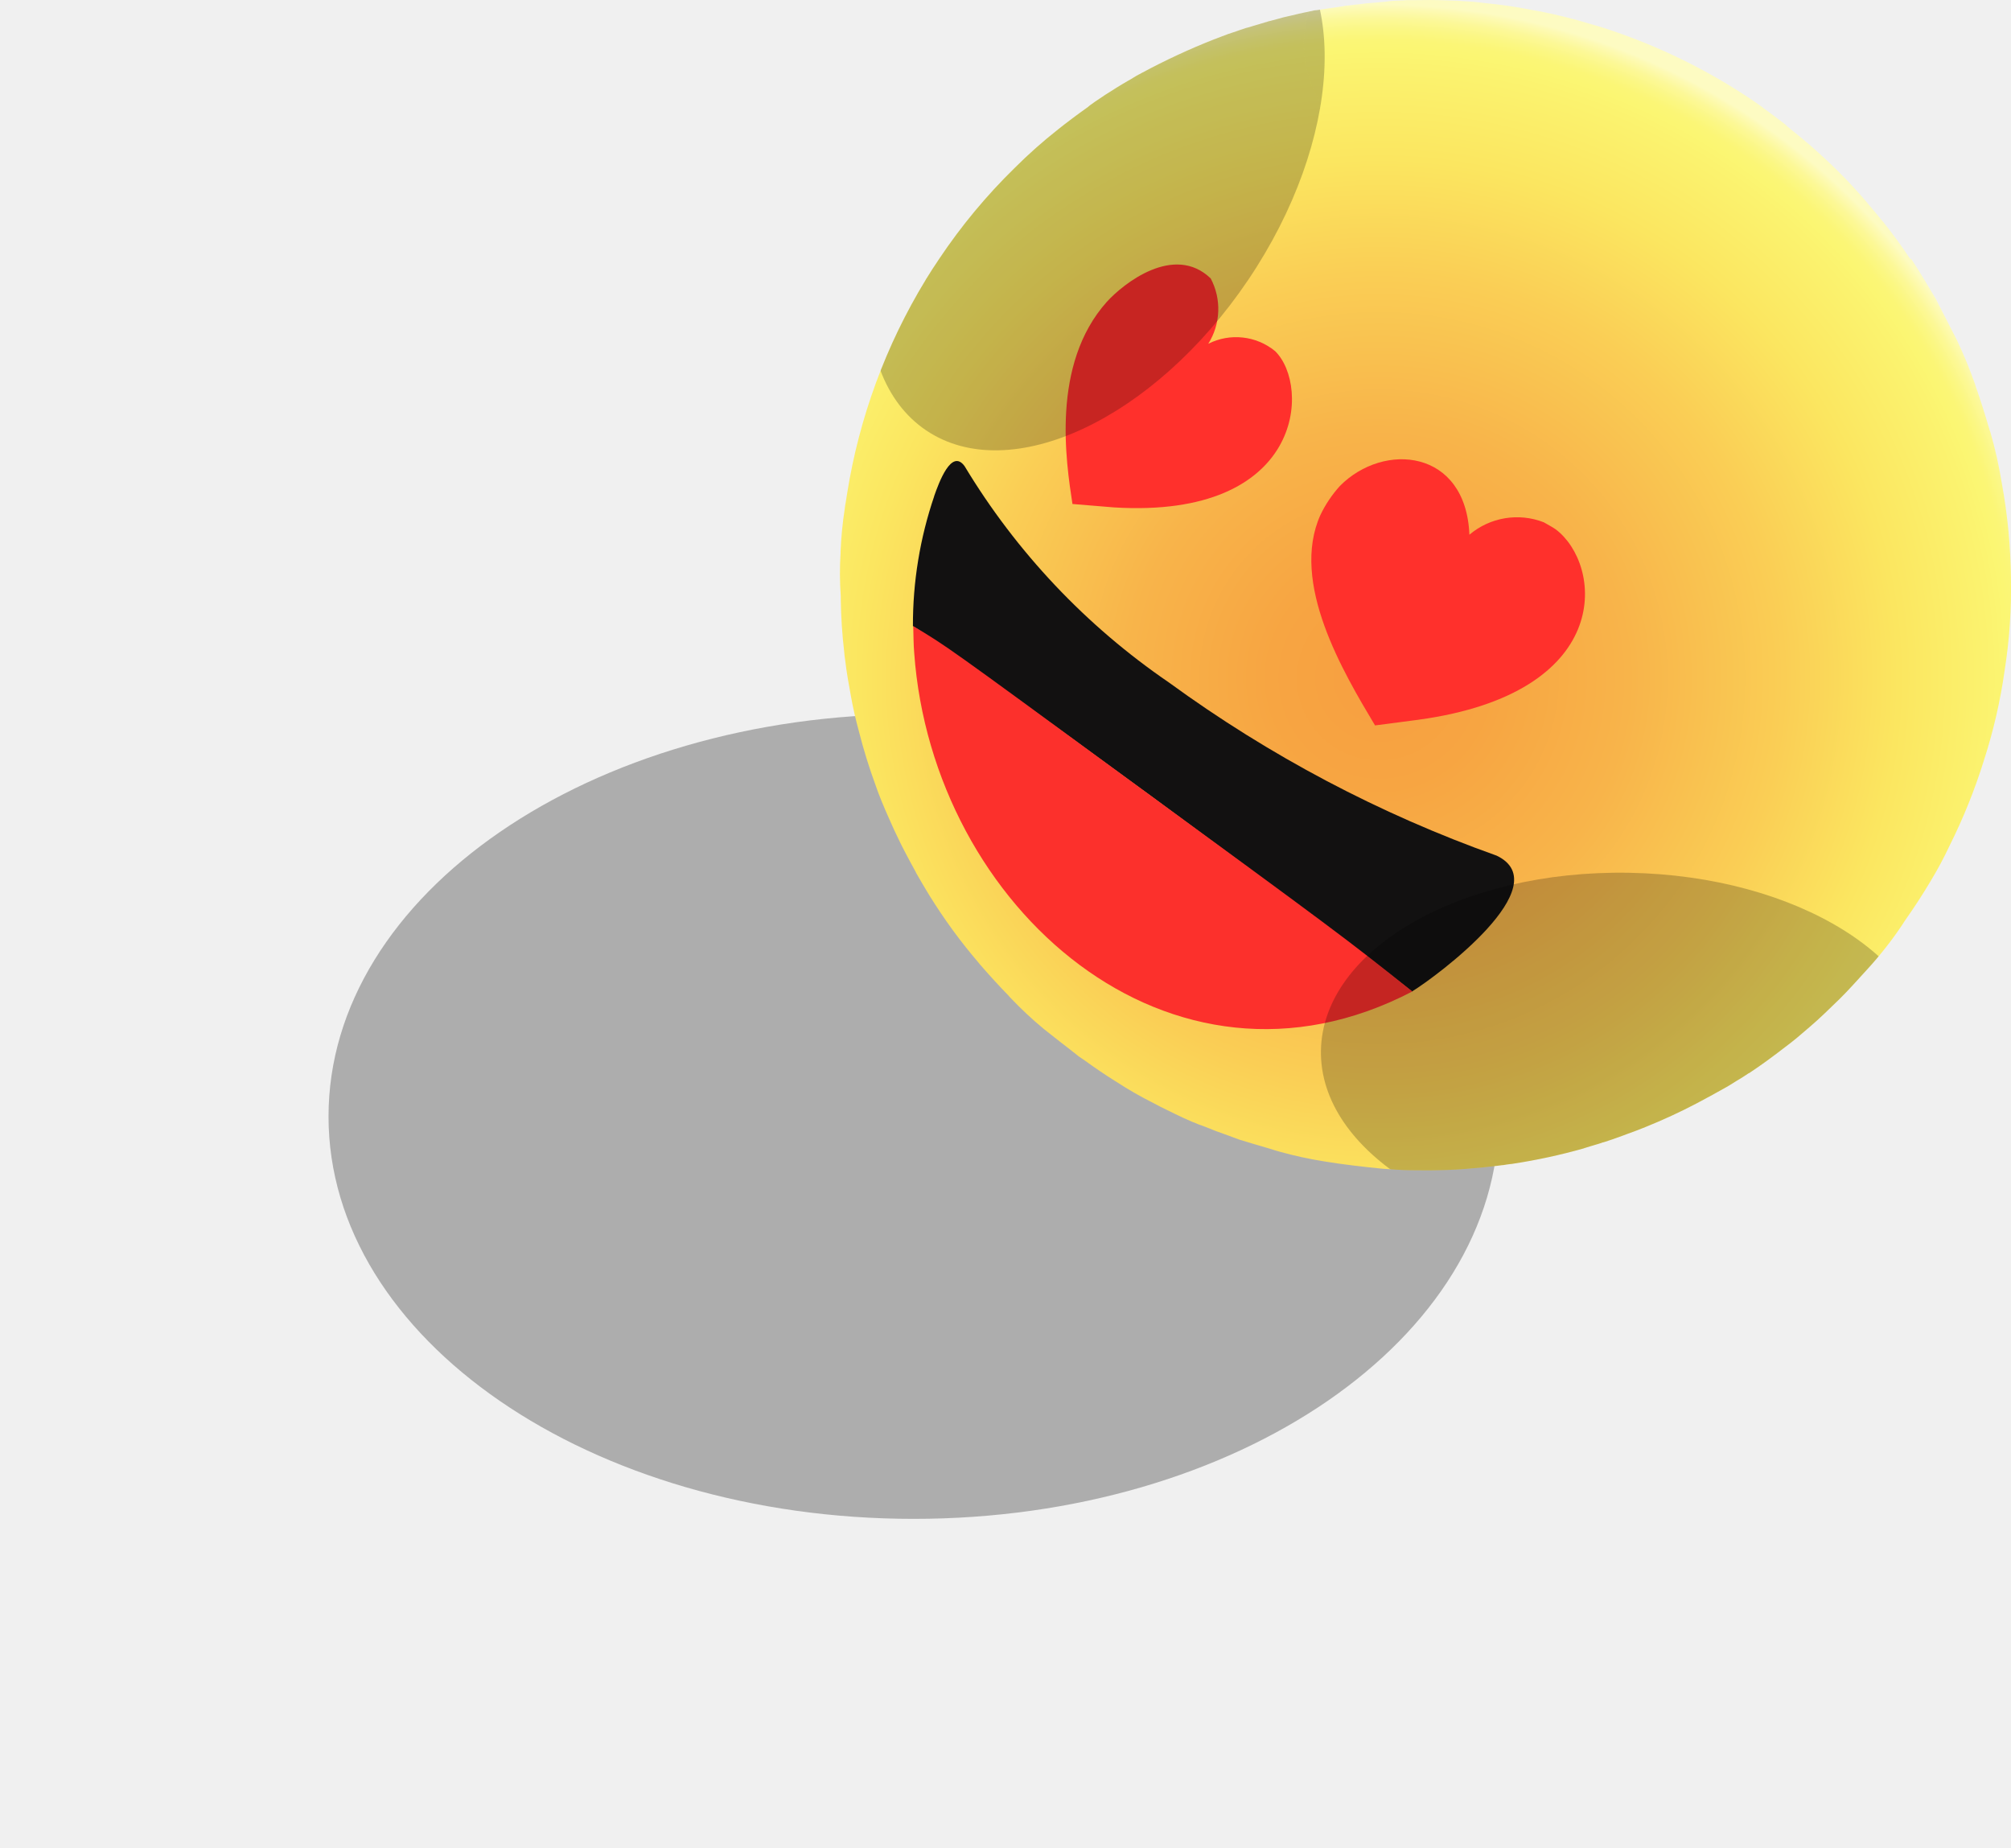
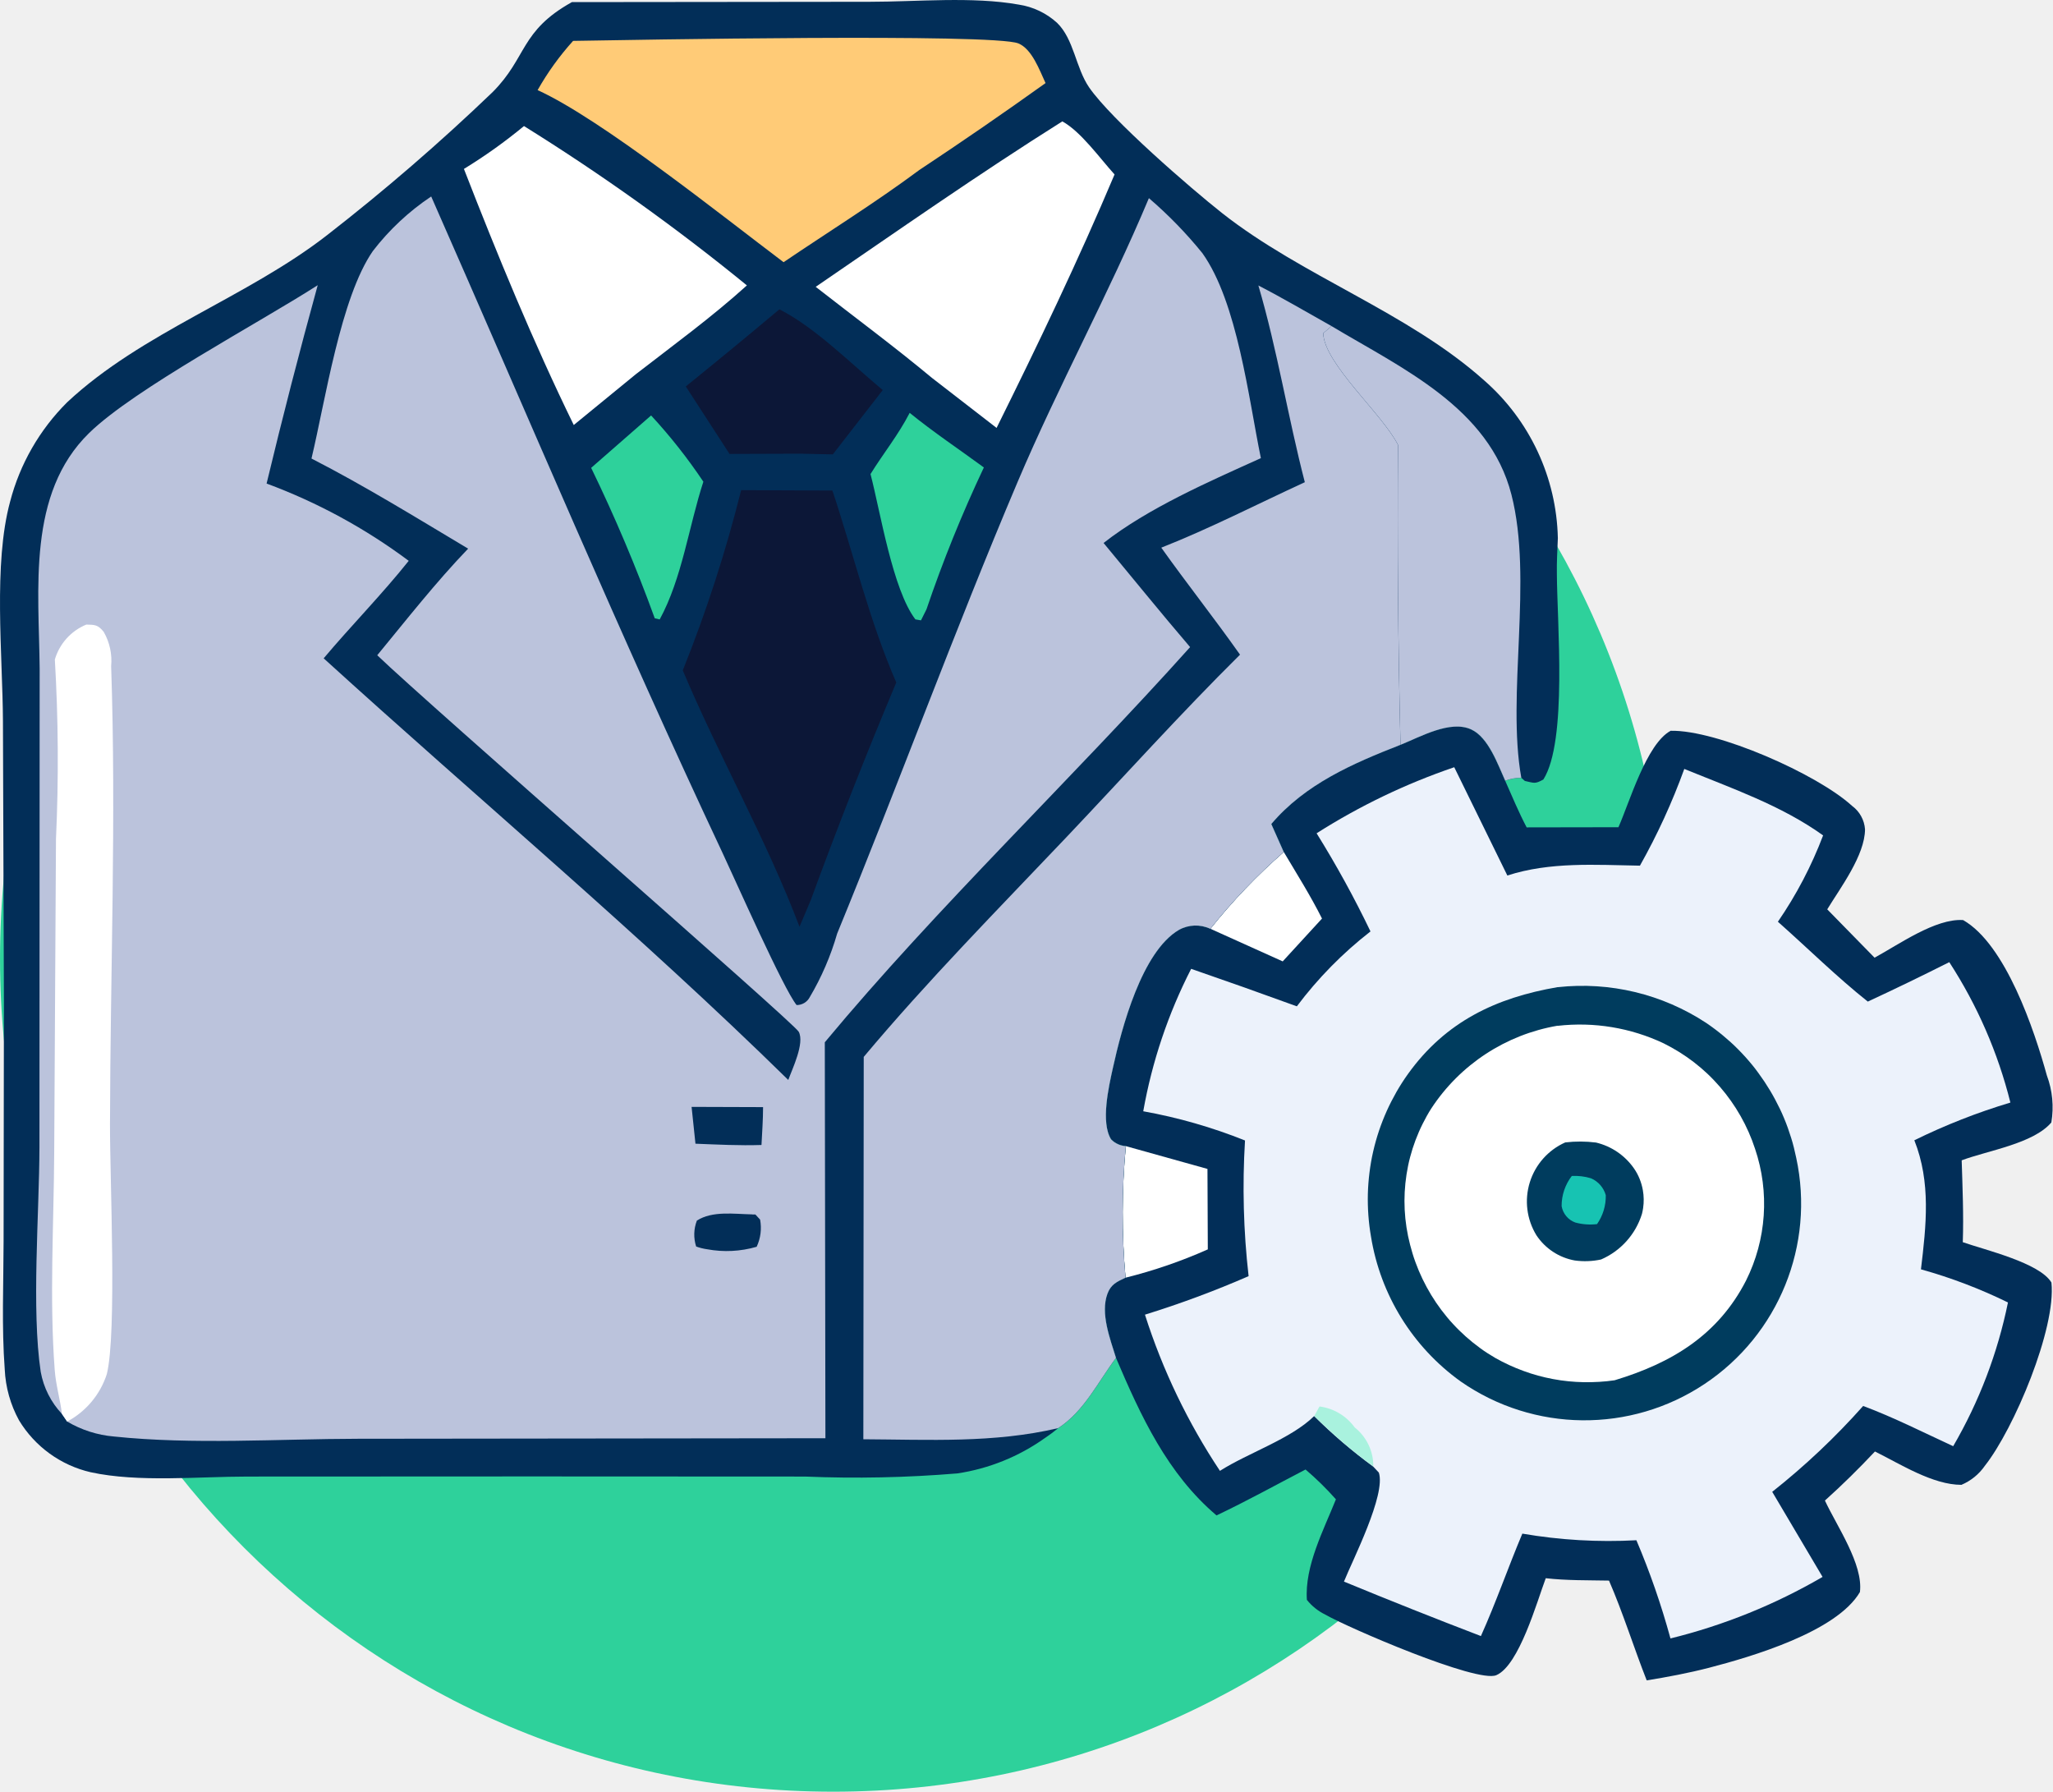
- <svg xmlns="http://www.w3.org/2000/svg" xmlns:xlink="http://www.w3.org/1999/xlink" width="82.478" height="75.758" viewBox="0 0 82.478 75.758">
+ <svg xmlns="http://www.w3.org/2000/svg" width="130.151" height="113.574" viewBox="0 0 130.151 113.574">
  <defs>
-     <radialGradient id="radial-gradient" cx="0.471" cy="0.58" r="0.575" gradientTransform="matrix(-0.999, -0.004, -0.004, 1, 0.933, 0.001)" gradientUnits="objectBoundingBox">
-       <stop offset="0" stop-color="#f79f40" />
-       <stop offset="0.163" stop-color="#f7a542" />
-       <stop offset="0.371" stop-color="#f8b44a" />
-       <stop offset="0.601" stop-color="#face55" />
-       <stop offset="0.771" stop-color="#fbe660" />
-       <stop offset="0.91" stop-color="#fbf36f" />
-       <stop offset="0.932" stop-color="#fbf672" />
-       <stop offset="0.947" stop-color="#fbf676" />
-       <stop offset="0.962" stop-color="#fbf783" />
-       <stop offset="0.978" stop-color="#fcf897" />
-       <stop offset="0.994" stop-color="#fdfab4" />
-       <stop offset="1" stop-color="#fdfbc2" />
-     </radialGradient>
    <clipPath id="clip-path">
-       <path id="Trazado_116496" data-name="Trazado 116496" d="M52.65,29.84v-.06c0-.11-.03-.77-.15-1.75-.01-.09-.02-.17-.03-.26-.02-.12-.04-.25-.06-.38a23.894,23.894,0,0,0-3.15-8.77c0-.01-.01-.01-.01-.02-.17-.29-.35-.57-.54-.85h0a23.353,23.353,0,0,0-3.06-3.74,20.449,20.449,0,0,0-1.77-1.6c-.39-.32-.78-.62-1.19-.91a.265.265,0,0,1-.06-.05l-.05-.04-.21-.15c-.26-.18-.55-.37-.86-.57h0c-.01-.01-.02-.01-.03-.02-.15-.09-.3-.19-.47-.28-.07-.04-.15-.09-.22-.13s-.12-.07-.19-.11a1.092,1.092,0,0,0-.15-.08,25.413,25.413,0,0,0-2.93-1.4c-.26-.11-.47-.18-.58-.23l-.18-.07-.18-.07c-.01,0-.02-.01-.03-.01l-.04-.01-.3-.1-.04-.01c-.01,0-.03-.01-.04-.01l-.2-.07a2.759,2.759,0,0,0-.27-.08l-.23-.07c-.04-.01-.09-.03-.13-.04-.01,0-.03-.01-.04-.01s-.03-.01-.05-.01a.636.636,0,0,1-.07-.02l-.26-.07-.22-.06c-.07-.02-.14-.03-.21-.05h-.01l-.13-.03-.25-.06-.18-.04a2.049,2.049,0,0,0-.24-.05c-.01,0-.03-.01-.04-.01-.06-.01-.12-.03-.18-.04l-.11-.02-.13-.03h-.02l-.04-.01c-.02,0-.05-.01-.07-.01a1.766,1.766,0,0,1-.2-.04.6.6,0,0,0-.12-.02h0a2.068,2.068,0,0,1-.22-.04l-.19-.03c-.03-.01-.07-.01-.11-.02a.985.985,0,0,0-.17-.02,1,1,0,0,0-.16-.02l-.27-.03-.25-.03c-.03,0-.05-.01-.08-.01h-.02a1.641,1.641,0,0,0-.23-.02l-.34-.03c-.08-.01-.16-.01-.23-.02-.09-.01-.17-.01-.26-.02s-.18-.01-.27-.02A.97.97,0,0,1,29.76,7h-.37c-.48-.01-.96-.01-1.45,0-.11,0-.21,0-.31.01s-.22.01-.32.02c-.07,0-.13.01-.19.01-.16.01-.31.02-.46.04-.05,0-.11.01-.16.01-.22.02-.43.04-.64.07-.1.01-.2.02-.3.04h-.01c-.02,0-.04.01-.06.01q-.24.03-.45.06c-.11.02-.23.04-.34.05-.26.04-.47.08-.61.11-.7.14-1.38.3-2.06.5-.41.11-.77.22-1.21.38a24.021,24.021,0,0,0-5.31,2.61h0c-.17.11-.33.22-.49.33a.265.265,0,0,0-.06.05c-.28.2-.56.4-.84.61a.423.423,0,0,1-.07.05l-.02.02-.02.02c-.01.01-.02.02-.03.02s-.02.01-.03.02c-.08.06-.15.12-.23.18-.15.12-.3.24-.44.36-.08.07-.16.13-.24.2-.16.14-.32.27-.46.4l-.02.02-.02.02c-.03.03-.07.06-.1.09-.75.69-1.21,1.19-1.24,1.22-.23.25-.46.51-.69.77-.16.19-.33.38-.5.59-.01.01-.02.03-.04.04l-.03.03c-.34.42-.69.89-1.08,1.46l-.01.01-.01.01c-.01.01-.01.02-.02.02-.18.26-.36.55-.54.86-.16.26-.32.52-.46.75l-.46.88c-.15.29-.29.56-.42.82a16.758,16.758,0,0,0-.76,1.82h0v.01c-.22.6-.42,1.23-.6,1.84l-.01.02a.037.037,0,0,1-.01.03,17.968,17.968,0,0,0-.5,2.13,23.506,23.506,0,0,0-.17,7.66,22.794,22.794,0,0,0,.82,3.68,23.944,23.944,0,0,0,1.38,3.51,15.311,15.311,0,0,0,.75,1.42c.32.56.68,1.11,1.06,1.66.04.07.09.13.13.2a16,16,0,0,0,1.39,1.8c.34.37.78.88,1.14,1.24s.83.82,1.22,1.15h0c.42.37.6.53.99.83q.72.585,1.47,1.08h.01c.16.11.32.22.49.32.19.12.38.24.55.34.09.05.22.13.36.21a.573.573,0,0,1,.07.04c.15.09.33.18.52.29.04.02.09.05.13.07a22.789,22.789,0,0,0,2.12,1c.18.07.42.17.7.28l.24.09.42.15.3.1.11.03c.01,0,.01,0,.02.01l.16.05a2.759,2.759,0,0,0,.27.08l.26.08c.01,0,.02,0,.02.01a22.1,22.1,0,0,0,2.96.66l.09.01c.08.01.17.03.27.04h.03l.23.03.53.06c.24.03.56.05.79.07s.49.03.74.04h.02c.13.01.25.01.37.01.33.01.77,0,1.1.01s.79-.03,1.13-.05c.72-.06,1.68-.17,2.39-.28a18.747,18.747,0,0,0,1.84-.38c.14-.04.28-.08.43-.12.43-.12.87-.25,1.24-.36l.43-.16c.35-.12.69-.25,1.03-.38l.17-.06c.4-.15.89-.38,1.32-.59.19-.09.37-.18.55-.28a15.71,15.71,0,0,0,1.56-.88c.02-.01.03-.02.05-.03.41-.26.82-.52,1.22-.81.09-.06.18-.12.26-.17l.44-.34c.12-.09.23-.18.35-.27l.66-.52a14.289,14.289,0,0,0,1.37-1.26l.03-.03.07-.07c.35-.35.74-.77,1.2-1.29a.138.138,0,0,0,.03-.04h0a20.958,20.958,0,0,0,2.02-2.71c.01-.01.01-.02.02-.03.19-.3.38-.61.57-.95v-.01h0c.08-.14.16-.29.24-.44.11-.2.22-.41.31-.59l.09-.18c.16-.32.31-.65.47-.99.21-.47.41-.94.56-1.36h0c.26-.7.5-1.44.71-2.23.13-.48.25-.96.33-1.41.1-.48.18-.98.25-1.5.02-.12.03-.23.05-.34.08-.69.14-1.41.16-2.14v-.13C52.68,31.04,52.68,30.45,52.65,29.84Z" transform="translate(-4.654 -6.992)" />
-     </clipPath>
-     <linearGradient id="linear-gradient" x1="-0.166" y1="-323.933" x2="-1.166" y2="-323.933" gradientUnits="objectBoundingBox">
-       <stop offset="0" stop-color="#19b79c" />
-       <stop offset="0.405" stop-color="#1dbb9e" />
-       <stop offset="0.825" stop-color="#2ac8a3" />
-       <stop offset="0.997" stop-color="#31cfa6" />
-     </linearGradient>
-     <linearGradient id="linear-gradient-2" x1="-2.106" y1="-363.238" x2="-3.08" y2="-363.238" xlink:href="#linear-gradient" />
-     <clipPath id="clip-path-2">
-       <path id="Trazado_116504" data-name="Trazado 116504" d="M4.652,29.65v-.06a15.757,15.757,0,0,1,.17-1.74,2.335,2.335,0,0,1,.04-.26c.02-.12.04-.25.06-.38a24.088,24.088,0,0,1,3.22-8.75c0-.01.01-.01.01-.02.18-.29.36-.57.55-.85h0a23.39,23.39,0,0,1,3.09-3.72,20.134,20.134,0,0,1,1.78-1.58q.585-.465,1.2-.9a.265.265,0,0,0,.06-.05l.05-.04.21-.15c.26-.18.55-.37.86-.56h0c.01-.01.02-.01.03-.02.15-.09.31-.19.47-.28a2.53,2.53,0,0,0,.22-.13c.06-.04.12-.07.19-.11.05-.03.1-.05.15-.08a27.308,27.308,0,0,1,2.95-1.37c.26-.1.47-.18.58-.22l.18-.06.18-.06c.01,0,.02-.01.03-.01l.05-.02.3-.1.04-.01c.01,0,.03-.01.04-.01l.2-.06c.08-.02.19-.06.27-.08l.23-.07a.647.647,0,0,0,.13-.04c.01,0,.03-.01.04-.01s.03-.01.05-.01a.637.637,0,0,0,.07-.02l.26-.07.22-.06c.07-.02.14-.03.21-.05h.01l.13-.03c.08-.02.18-.04.25-.06l.18-.04c.08-.02.16-.03.24-.05.01,0,.03-.01.04-.01a1.163,1.163,0,0,0,.18-.04l.11-.01.13-.02h.02l.04-.01c.02,0,.05-.01.07-.01l.2-.03c.04-.01.09-.01.13-.02h0l.22-.03.19-.03a.516.516,0,0,0,.11-.02.985.985,0,0,1,.17-.02c.06-.01.11-.01.16-.02l.27-.03.25-.03c.03,0,.05-.01.08-.01h.02c.07-.01.15-.01.23-.02l.34-.03c.08-.01.16-.01.23-.02a1.569,1.569,0,0,1,.24-.03,2.437,2.437,0,0,1,.27-.01.86.86,0,0,1,.16-.01l.15-.01h.24c.49-.01.97-.01,1.45.01.11,0,.21.01.31.01s.22.01.32.02c.07,0,.13.01.19.01.16.01.31.02.46.04.05.01.11.01.16.02.22.02.43.05.64.07.1.01.2.03.3.04h.01c.02,0,.04.01.06.01.16.02.31.05.45.07l.34.06c.26.05.47.09.6.11.69.14,1.38.31,2.06.52.41.11.76.23,1.21.39a24.178,24.178,0,0,1,5.28,2.65h0c.16.11.33.22.49.34a.265.265,0,0,1,.06.05c.28.2.56.41.83.62a.424.424,0,0,0,.07.05l.02.02.02.02.03.03c.01.01.02.01.02.02.08.06.15.12.22.18.15.12.3.24.44.36.08.07.16.14.24.2.16.14.31.28.46.41l.02.02.02.02c.03.03.07.06.1.09.75.69,1.2,1.2,1.23,1.23.23.25.46.51.68.78.16.19.32.38.49.59.01.01.02.03.04.04l.02.03c.33.42.69.89,1.07,1.47l.04.01.01.01c.01.01.01.02.02.02.17.26.36.56.54.86.16.26.31.53.45.75l.45.88c.15.29.29.56.42.82a18.431,18.431,0,0,1,.75,1.83h0v.01c.21.6.41,1.23.59,1.85l.01.02a.037.037,0,0,0,.01.03,17.59,17.59,0,0,1,.48,2.14,22.71,22.71,0,0,1,.37,3.87,21.465,21.465,0,0,1-.26,3.8,21.96,21.96,0,0,1-.85,3.68,23.286,23.286,0,0,1-1.41,3.5,15.244,15.244,0,0,1-.76,1.42c-.33.56-.69,1.11-1.07,1.65-.04.07-.09.13-.13.2a15.2,15.2,0,0,1-1.41,1.79c-.34.37-.79.88-1.15,1.23s-.84.82-1.22,1.14h0c-.43.37-.6.52-1,.82-.49.38-.98.74-1.48,1.07H41.9c-.16.11-.32.21-.49.31-.19.12-.38.24-.55.33-.09.05-.22.12-.36.2a.574.574,0,0,0-.07.04c-.15.08-.33.18-.52.28-.04.02-.09.05-.13.07a23.108,23.108,0,0,1-2.12.98c-.18.07-.42.17-.71.27l-.24.09-.42.15-.3.1-.11.03c-.01,0-.01,0-.02.01l-.16.05c-.08.02-.19.06-.27.08l-.26.08c-.01,0-.02,0-.02.01a23.962,23.962,0,0,1-2.96.64l-.09.01c-.08.01-.17.02-.27.04H31.8l-.23.03-.53.06c-.24.02-.56.05-.79.07s-.49.03-.74.04h-.02c-.13,0-.25.01-.37.01-.33.01-.77,0-1.1,0s-.79-.04-1.13-.06c-.72-.07-1.68-.18-2.39-.3a16.281,16.281,0,0,1-1.84-.4c-.14-.04-.28-.08-.43-.13-.43-.12-.87-.26-1.24-.37l-.43-.16c-.35-.12-.69-.25-1.03-.39l-.17-.06c-.4-.15-.88-.38-1.32-.6-.19-.09-.37-.18-.55-.28a15.612,15.612,0,0,1-1.55-.89.219.219,0,0,0-.05-.03c-.41-.26-.81-.53-1.21-.82-.09-.06-.17-.12-.25-.17L14,49.97c-.12-.09-.23-.18-.35-.27l-.66-.52a15.233,15.233,0,0,1-1.36-1.27l-.03-.03-.06-.07c-.34-.35-.74-.78-1.19-1.3a.138.138,0,0,1-.03-.04h0a21.889,21.889,0,0,1-2-2.73c-.01-.01-.01-.02-.02-.03-.18-.3-.37-.61-.56-.95v-.01h0c-.08-.14-.16-.29-.24-.44-.11-.21-.22-.41-.31-.59l-.09-.18c-.16-.32-.31-.65-.46-.99-.21-.47-.41-.95-.55-1.36h0a22.441,22.441,0,0,1-.69-2.23c-.13-.48-.24-.96-.32-1.41-.09-.49-.18-.98-.24-1.5-.02-.12-.03-.23-.04-.34a21.166,21.166,0,0,1-.14-2.14v-.13A13.347,13.347,0,0,1,4.652,29.65Z" transform="translate(-4.627 -6.983)" fill="url(#radial-gradient)" />
+       <rect id="Rectángulo_461360" data-name="Rectángulo 461360" width="130.151" height="106.523" fill="none" />
    </clipPath>
  </defs>
-   <g id="Grupo_157926" data-name="Grupo 157926" transform="translate(13.474)">
-     <ellipse id="Elipse_4737" data-name="Elipse 4737" cx="24" cy="16.5" rx="24" ry="16.5" transform="translate(0 29.284)" fill="#0b0b0b" opacity="0.292" style="mix-blend-mode: multiply;isolation: isolate" />
-     <path id="Trazado_116493" data-name="Trazado 116493" d="M4.652,29.65v-.06a15.757,15.757,0,0,1,.17-1.74,2.335,2.335,0,0,1,.04-.26c.02-.12.04-.25.06-.38a24.088,24.088,0,0,1,3.22-8.75c0-.01.01-.01.01-.02.18-.29.36-.57.55-.85h0a23.39,23.39,0,0,1,3.09-3.72,20.134,20.134,0,0,1,1.78-1.58q.585-.465,1.2-.9a.265.265,0,0,0,.06-.05l.05-.04.21-.15c.26-.18.55-.37.86-.56h0c.01-.01.02-.01.03-.02.15-.09.31-.19.47-.28a2.53,2.53,0,0,0,.22-.13c.06-.04.12-.07.19-.11.05-.03.1-.05.15-.08a27.308,27.308,0,0,1,2.95-1.37c.26-.1.47-.18.58-.22l.18-.06.18-.06c.01,0,.02-.01.03-.01l.05-.02.3-.1.04-.01c.01,0,.03-.01.04-.01l.2-.06c.08-.02.19-.06.27-.08l.23-.07a.647.647,0,0,0,.13-.04c.01,0,.03-.01.04-.01s.03-.01.05-.01a.637.637,0,0,0,.07-.02l.26-.07.22-.06c.07-.02.14-.03.21-.05h.01l.13-.03c.08-.02.18-.04.25-.06l.18-.04c.08-.02.16-.03.24-.05.01,0,.03-.01.04-.01a1.163,1.163,0,0,0,.18-.04l.11-.01.13-.02h.02l.04-.01c.02,0,.05-.01.07-.01l.2-.03c.04-.01.09-.01.13-.02h0l.22-.03.19-.03a.516.516,0,0,0,.11-.02.985.985,0,0,1,.17-.02c.06-.01.11-.01.16-.02l.27-.03.25-.03c.03,0,.05-.01.08-.01h.02c.07-.01.15-.01.23-.02l.34-.03c.08-.01.16-.01.23-.02a1.569,1.569,0,0,1,.24-.03,2.437,2.437,0,0,1,.27-.01.86.86,0,0,1,.16-.01l.15-.01h.24c.49-.01.97-.01,1.45.01.11,0,.21.01.31.01s.22.01.32.02c.07,0,.13.01.19.01.16.01.31.02.46.04.05.01.11.01.16.02.22.02.43.05.64.07.1.01.2.03.3.04h.01c.02,0,.04.01.06.01.16.02.31.05.45.07l.34.06c.26.05.47.09.6.11.69.14,1.38.31,2.06.52.41.11.76.23,1.21.39a24.178,24.178,0,0,1,5.28,2.65h0c.16.11.33.22.49.34a.265.265,0,0,1,.06.05c.28.2.56.41.83.62a.424.424,0,0,0,.07.05l.02.02.02.02.03.03c.01.01.02.01.02.02.08.06.15.12.22.18.15.12.3.24.44.36.08.07.16.14.24.2.16.14.31.28.46.41l.02.02.02.02c.03.03.07.06.1.09.75.69,1.2,1.2,1.23,1.23.23.25.46.51.68.78.16.19.32.38.49.59.01.01.02.03.04.04l.02.03c.33.42.69.89,1.07,1.47l.04.01.01.01c.01.01.01.02.02.02.17.26.36.56.54.86.16.26.31.53.45.75l.45.88c.15.29.29.56.42.82a18.431,18.431,0,0,1,.75,1.83h0v.01c.21.6.41,1.23.59,1.85l.01.02a.037.037,0,0,0,.01.03,17.59,17.59,0,0,1,.48,2.14,22.71,22.71,0,0,1,.37,3.87,21.465,21.465,0,0,1-.26,3.8,21.96,21.96,0,0,1-.85,3.68,23.286,23.286,0,0,1-1.41,3.5,15.244,15.244,0,0,1-.76,1.42c-.33.56-.69,1.11-1.07,1.65-.04.07-.09.13-.13.2a15.2,15.2,0,0,1-1.41,1.79c-.34.37-.79.88-1.15,1.23s-.84.82-1.22,1.14h0c-.43.37-.6.52-1,.82-.49.38-.98.74-1.48,1.07H41.9c-.16.11-.32.21-.49.31-.19.12-.38.24-.55.33-.09.05-.22.12-.36.2a.574.574,0,0,0-.07.04c-.15.08-.33.18-.52.28-.04.02-.09.05-.13.07a23.108,23.108,0,0,1-2.12.98c-.18.07-.42.17-.71.27l-.24.09-.42.15-.3.1-.11.03c-.01,0-.01,0-.02.01l-.16.05c-.08.02-.19.06-.27.08l-.26.08c-.01,0-.02,0-.02.01a23.962,23.962,0,0,1-2.96.64l-.09.01c-.08.01-.17.02-.27.04H31.8l-.23.03-.53.06c-.24.02-.56.05-.79.07s-.49.03-.74.04h-.02c-.13,0-.25.01-.37.01-.33.01-.77,0-1.1,0s-.79-.04-1.13-.06c-.72-.07-1.68-.18-2.39-.3a16.281,16.281,0,0,1-1.84-.4c-.14-.04-.28-.08-.43-.13-.43-.12-.87-.26-1.24-.37l-.43-.16c-.35-.12-.69-.25-1.03-.39l-.17-.06c-.4-.15-.88-.38-1.32-.6-.19-.09-.37-.18-.55-.28a15.612,15.612,0,0,1-1.55-.89.219.219,0,0,0-.05-.03c-.41-.26-.81-.53-1.21-.82-.09-.06-.17-.12-.25-.17L14,49.97c-.12-.09-.23-.18-.35-.27l-.66-.52a15.233,15.233,0,0,1-1.36-1.27l-.03-.03-.06-.07c-.34-.35-.74-.78-1.19-1.3a.138.138,0,0,1-.03-.04h0a21.889,21.889,0,0,1-2-2.73c-.01-.01-.01-.02-.02-.03-.18-.3-.37-.61-.56-.95v-.01h0c-.08-.14-.16-.29-.24-.44-.11-.21-.22-.41-.31-.59l-.09-.18c-.16-.32-.31-.65-.46-.99-.21-.47-.41-.95-.55-1.36h0a22.441,22.441,0,0,1-.69-2.23c-.13-.48-.24-.96-.32-1.41-.09-.49-.18-.98-.24-1.5-.02-.12-.03-.23-.04-.34a21.166,21.166,0,0,1-.14-2.14v-.13A13.347,13.347,0,0,1,4.652,29.65Z" transform="translate(16.349 -6.983)" fill="url(#radial-gradient)" />
-     <g id="Grupo_86225" data-name="Grupo 86225" transform="translate(20.955 0.009)" clip-path="url(#clip-path)">
-       <path id="Trazado_116494" data-name="Trazado 116494" d="M50.67,21.64a4.37,4.37,0,0,1,.18-.46C50.8,21.33,50.74,21.48,50.67,21.64Z" transform="translate(-48.844 -6.992)" fill="url(#linear-gradient)" />
-       <path id="Trazado_116495" data-name="Trazado 116495" d="M4.7,34.92c.03-.14.05-.28.08-.41C4.75,34.65,4.73,34.79,4.7,34.92Z" transform="translate(43.196 -6.992)" fill="url(#linear-gradient-2)" />
-     </g>
-     <path id="Trazado_116497" data-name="Trazado 116497" d="M25.873,27.33A16.375,16.375,0,0,0,25,32.66c2.26,1.39,16.97,12.2,20.47,14.98,1.03-.63,6.02-4.35,3.47-5.57a52.925,52.925,0,0,1-13.44-7.1,28.664,28.664,0,0,1-8.38-8.87c-.54-.75-1.06.69-1.25,1.23" transform="translate(-1.032 -6.983)" fill="#121111" />
-     <path id="Trazado_116499" data-name="Trazado 116499" d="M29.22,33.76c.75,10.43,10.52,19.05,20.43,13.88-2.65-2.12-3.33-2.62-11.66-8.71-7.45-5.46-7.45-5.46-8.81-6.27.01.33.01.77.04,1.1" transform="translate(-5.199 -6.983)" fill="#fc302c" />
-     <g id="Grupo_86231" data-name="Grupo 86231" transform="translate(40.307 18.833)">
-       <path id="Trazado_116501" data-name="Trazado 116501" d="M22.473,28.1c-1.25,2.78.93,6.44,2.24,8.63.65-.09,1.52-.19,2.17-.29,7.67-1.22,7.14-6.32,5.24-7.75-.14-.1-.34-.2-.49-.29a3.024,3.024,0,0,0-3.05.51c-.14-3.51-3.51-3.82-5.31-2a4.969,4.969,0,0,0-.8,1.19" transform="translate(-22.099 -25.816)" fill="#ff302c" />
-     </g>
-     <g id="Grupo_86232" data-name="Grupo 86232" transform="translate(30.232 10.846)">
-       <path id="Trazado_116503" data-name="Trazado 116503" d="M35.806,19.36c-2.3,2.57-1.67,6.58-1.41,8.29.51.04,1.19.1,1.7.14,7.78.48,8.08-4.98,6.61-6.41a2.529,2.529,0,0,0-2.74-.3,2.679,2.679,0,0,0,.1-2.68c-1.5-1.44-3.58.21-4.26.96" transform="translate(-34.117 -17.829)" fill="#ff302c" />
-     </g>
-     <g id="Enmascarar_grupo_59" data-name="Enmascarar grupo 59" transform="translate(20.976 0)" clip-path="url(#clip-path-2)">
-       <g id="Grupo_86233" data-name="Grupo 86233" transform="translate(-2.683 -7.272)" opacity="0.561" style="mix-blend-mode: multiply;isolation: isolate">
-         <g id="Grupo_86230" data-name="Grupo 86230" transform="translate(0)">
-           <ellipse id="Elipse_4734" data-name="Elipse 4734" cx="12.5" cy="7.5" rx="12.5" ry="7.5" transform="translate(21.707 1.557)" fill="#fff" opacity="0.743" />
-           <ellipse id="Elipse_4735" data-name="Elipse 4735" cx="12.5" cy="7.5" rx="12.5" ry="7.5" transform="translate(26.415 8.388) rotate(124)" opacity="0.387" />
-           <ellipse id="Elipse_4736" data-name="Elipse 4736" cx="12.5" cy="7.5" rx="12.5" ry="7.5" transform="matrix(-1, -0.017, 0.017, -1, 47.282, 58.274)" opacity="0.387" />
+   <g id="Grupo_1194433" data-name="Grupo 1194433" transform="translate(-929.423 -393.557)">
+     <path id="Trazado_1013556" data-name="Trazado 1013556" d="M472.11,222.552a52.814,52.814,0,1,0,52.813-52.813,52.813,52.813,0,0,0-52.813,52.813" transform="translate(457.314 231.766)" fill="#2ed19b" />
+     <g id="Grupo_1194413" data-name="Grupo 1194413" transform="translate(13599.424 12354.557)">
+       <g id="Grupo_1194412" data-name="Grupo 1194412" transform="translate(-12670 -11961)">
+         <g id="Grupo_1194411" data-name="Grupo 1194411" clip-path="url(#clip-path)">
+           <path id="Trazado_1013312" data-name="Trazado 1013312" d="M174.8,103.774c1.259-.5,3.167-1.6,4.5-.967,1.081.509,1.671,2.214,2.138,3.239.44.992.858,2,1.364,2.962l5.819-.01c.705-1.581,1.775-5.287,3.311-6.113,2.929-.064,9.292,2.738,11.5,4.761a2.018,2.018,0,0,1,.821,1.485c-.009,1.648-1.561,3.706-2.395,5.073l3,3.065c1.536-.834,3.862-2.5,5.613-2.385,2.7,1.537,4.522,6.99,5.309,9.848a5.772,5.772,0,0,1,.285,2.982c-1.144,1.348-4.039,1.781-5.684,2.4.053,1.728.13,3.46.07,5.189,1.4.492,4.879,1.307,5.62,2.559.306,2.912-2.369,9.271-4.218,11.612a3.425,3.425,0,0,1-1.488,1.211c-1.82,0-3.865-1.313-5.482-2.114-1.023,1.086-2.061,2.114-3.172,3.11.742,1.6,2.44,4.041,2.219,5.8-1.472,2.518-6.87,4.1-9.566,4.8-1.306.337-2.621.583-3.951.8-.821-2.085-1.5-4.277-2.39-6.326-1.333-.026-2.685,0-4.01-.151-.555,1.476-1.688,5.528-3.135,6.147-1.219.522-9.434-3.025-10.836-3.838a3.4,3.4,0,0,1-1.172-.935c-.15-2.138,1.06-4.422,1.84-6.374a19.05,19.05,0,0,0-1.925-1.891c-1.874.973-3.736,2.007-5.644,2.91-3.116-2.642-4.8-6.294-6.374-9.989-.374-1.213-1-2.812-.544-4.06.219-.6.608-.77,1.148-1.024a45.712,45.712,0,0,1,.018-8.339,1.437,1.437,0,0,1-.931-.428c-.673-1.075-.15-3.335.114-4.536.552-2.509,1.83-7.371,4.189-8.746a2.18,2.18,0,0,1,1.986-.065,37.334,37.334,0,0,1,4.655-4.869l-.79-1.775c2.155-2.539,5.163-3.837,8.19-5.021" transform="translate(-86.02 -56.56)" fill="#022e58" />
+           <path id="Trazado_1013313" data-name="Trazado 1013313" d="M170.953,125.2a37.335,37.335,0,0,1,4.655-4.869c.827,1.392,1.7,2.776,2.425,4.223l-2.491,2.715Z" transform="translate(-94.225 -66.326)" fill="#fff" />
+           <path id="Trazado_1013314" data-name="Trazado 1013314" d="M158.761,161.874l5.178,1.446.022,5.1a31.411,31.411,0,0,1-5.217,1.795,45.713,45.713,0,0,1,.018-8.339" transform="translate(-87.392 -89.221)" fill="#fff" />
+           <path id="Trazado_1013315" data-name="Trazado 1013315" d="M181.2,108.351l3.368,6.869c2.71-.879,5.592-.673,8.406-.625a40.874,40.874,0,0,0,2.812-6.132c3,1.228,6.152,2.312,8.8,4.214a25.8,25.8,0,0,1-2.866,5.473c1.886,1.671,3.735,3.5,5.7,5.062q2.6-1.207,5.165-2.5a29.446,29.446,0,0,1,3.874,8.9,39.616,39.616,0,0,0-6.09,2.391c1.06,2.659.755,5.4.42,8.181a32.133,32.133,0,0,1,5.516,2.1,30.009,30.009,0,0,1-3.472,9.111c-1.883-.868-3.766-1.825-5.708-2.55a45.321,45.321,0,0,1-5.765,5.443l3.192,5.394a36.538,36.538,0,0,1-9.643,3.9,48.672,48.672,0,0,0-2.16-6.225,32.355,32.355,0,0,1-7.23-.419c-.905,2.145-1.673,4.374-2.627,6.493q-4.363-1.67-8.682-3.453c.553-1.373,2.671-5.508,2.212-6.909l-.358-.382a32.829,32.829,0,0,1-3.745-3.2c-1.47,1.447-4.175,2.328-5.971,3.471a39.576,39.576,0,0,1-4.754-9.9,63.407,63.407,0,0,0,6.571-2.442,49.442,49.442,0,0,1-.228-8.6,33.042,33.042,0,0,0-6.451-1.852,32.075,32.075,0,0,1,3.037-9.029q3.361,1.16,6.7,2.377a25.159,25.159,0,0,1,4.669-4.748,65.339,65.339,0,0,0-3.416-6.221,40.7,40.7,0,0,1,8.717-4.185" transform="translate(-89.01 -59.72)" fill="#ecf2fb" />
+           <path id="Trazado_1013316" data-name="Trazado 1013316" d="M185.629,199.253l.335-.607a3.273,3.273,0,0,1,2.23,1.328,3.109,3.109,0,0,1,1.18,2.477,32.826,32.826,0,0,1-3.745-3.2" transform="translate(-102.314 -109.489)" fill="#a9f2de" />
+           <path id="Trazado_1013317" data-name="Trazado 1013317" d="M205.239,139.346a14.276,14.276,0,0,1,9.407,2.264q.273.185.537.383t.518.408q.254.211.5.433t.476.456q.232.234.453.479t.43.5q.209.255.4.521t.379.54q.182.275.352.557t.325.574q.156.291.3.589t.268.6q.127.3.239.615t.209.626q.1.316.178.635t.147.643a13.735,13.735,0,0,1-21.272,14.172,14.061,14.061,0,0,1-5.687-9.185q-.059-.335-.1-.672t-.066-.676q-.025-.339-.033-.678t0-.679q.009-.34.035-.678t.068-.676q.042-.337.1-.671t.135-.666q.075-.331.167-.658t.2-.649q.108-.322.232-.638t.263-.626q.139-.31.294-.612t.324-.6q.169-.294.353-.58t.382-.562c2.373-3.3,5.568-4.823,9.487-5.493" transform="translate(-106.484 -76.768)" fill="#003c5e" />
+           <path id="Trazado_1013318" data-name="Trazado 1013318" d="M208.092,144.812a12.414,12.414,0,0,1,6.724,1.111q.254.126.5.264t.489.288q.241.15.474.312t.458.335q.225.173.441.358t.422.379q.207.195.4.4t.382.419q.186.215.361.438t.339.456q.164.232.316.471t.292.487q.14.247.268.5t.242.513q.115.259.217.525t.19.535a10.888,10.888,0,0,1-.571,8.36c-1.78,3.47-4.732,5.23-8.33,6.317q-.485.072-.973.1t-.979.022q-.489-.009-.978-.058t-.969-.139q-.482-.09-.955-.219t-.933-.3q-.461-.168-.905-.373t-.872-.447q-.248-.145-.49-.3t-.474-.327q-.234-.17-.458-.35t-.44-.372q-.215-.192-.421-.394t-.4-.414q-.2-.212-.38-.433t-.358-.452q-.173-.23-.335-.469t-.311-.485q-.149-.246-.287-.5t-.262-.513q-.125-.26-.237-.526t-.21-.536q-.1-.271-.183-.547t-.156-.555q-.071-.273-.128-.548t-.1-.553q-.043-.278-.072-.558t-.043-.561q-.014-.281-.014-.563t.015-.562q.015-.281.044-.561t.072-.558q.044-.278.1-.553t.129-.548q.072-.272.157-.54t.185-.532q.1-.263.212-.521t.238-.51q.126-.252.264-.5t.289-.482a11.986,11.986,0,0,1,8-5.238" transform="translate(-109.347 -79.784)" fill="#fff" />
+           <path id="Trazado_1013319" data-name="Trazado 1013319" d="M218.117,161.281a8.021,8.021,0,0,1,1.949.008,4.083,4.083,0,0,1,2.4,1.631,3.7,3.7,0,0,1,.2.323,3.552,3.552,0,0,1,.161.342,3.734,3.734,0,0,1,.123.357,3.684,3.684,0,0,1,.085.368,3.56,3.56,0,0,1,.017,1.13,3.729,3.729,0,0,1-.074.371,4.643,4.643,0,0,1-2.594,2.891,4.8,4.8,0,0,1-1.665.063,3.7,3.7,0,0,1-2.433-1.6,4.1,4.1,0,0,1,1.83-5.885" transform="translate(-118.886 -88.862)" fill="#003c5e" />
+           <path id="Trazado_1013320" data-name="Trazado 1013320" d="M221.2,166.092a3.513,3.513,0,0,1,1.22.148,1.651,1.651,0,0,1,.934,1.067,3.09,3.09,0,0,1-.554,1.836,3.655,3.655,0,0,1-1.377-.1,1.346,1.346,0,0,1-.868-1.041,3.107,3.107,0,0,1,.645-1.911" transform="translate(-121.556 -91.546)" fill="#17c3b2" />
+           <path id="Trazado_1013321" data-name="Trazado 1013321" d="M36.256.134,55.122.114c3,0,6.521-.348,9.462.178a4.641,4.641,0,0,1,2.425,1.152c1.08,1.045,1.18,2.854,2.038,4.1,1.414,2.047,6.437,6.393,8.413,7.953,5.095,4.018,11.782,6.288,16.621,10.61A13.678,13.678,0,0,1,98.76,34.117c-.029.747-.077,1.5-.062,2.245.009,3.081.681,10.625-.857,13.052-.535.294-.564.225-1.171.092l-.227-.2a2.911,2.911,0,0,0-1.02.183c-.466-1.025-1.057-2.73-2.138-3.239-1.336-.63-3.244.465-4.5.967-3.026,1.184-6.034,2.482-8.19,5.021l.79,1.775a37.334,37.334,0,0,0-4.655,4.869,2.18,2.18,0,0,0-1.986.065c-2.359,1.375-3.636,6.237-4.189,8.746-.264,1.2-.788,3.46-.114,4.536a1.436,1.436,0,0,0,.931.428,45.712,45.712,0,0,0-.018,8.339c-.539.254-.929.422-1.148,1.024-.452,1.248.17,2.847.544,4.06-1.153,1.537-2.011,3.373-3.666,4.452a10.226,10.226,0,0,1-.851.632A12.849,12.849,0,0,1,60.7,93.4a77.546,77.546,0,0,1-9.661.2l-17.271-.008L15.692,93.6c-3.1,0-6.935.383-9.945-.274a7.2,7.2,0,0,1-4.538-3.284A7.407,7.407,0,0,1,.3,86.81c-.2-2.679-.077-5.437-.073-8.125l.02-15.059L.186,45.679C.165,41.5-.437,35.755.64,31.8a13.771,13.771,0,0,1,3.618-6.3C9,21.064,15.669,18.856,20.752,14.893A133.383,133.383,0,0,0,31.223,5.845c2.21-2.214,1.729-3.868,5.033-5.711" transform="translate(0 0)" fill="#022e58" />
+           <path id="Trazado_1013322" data-name="Trazado 1013322" d="M87.3,58.678a34.343,34.343,0,0,1,3.313,4.2c-.924,2.832-1.342,6.11-2.768,8.73l-.314-.073A100.129,100.129,0,0,0,83.5,62Z" transform="translate(-46.024 -32.342)" fill="#2ed19b" />
+           <path id="Trazado_1013323" data-name="Trazado 1013323" d="M125.447,58.32c1.5,1.22,3.143,2.316,4.7,3.458a85.024,85.024,0,0,0-3.638,8.992l-.349.7-.355-.062c-1.442-1.89-2.213-6.792-2.844-9.212.818-1.319,1.766-2.485,2.482-3.878" transform="translate(-67.775 -32.145)" fill="#2ed19b" />
+           <path id="Trazado_1013324" data-name="Trazado 1013324" d="M102.8,43.69c2.271,1.149,4.584,3.486,6.553,5.117l-3.166,4.078-2.017-.044-4.531.015-2.773-4.278q2.99-2.416,5.935-4.889" transform="translate(-53.391 -24.081)" fill="#0c1737" />
+           <path id="Trazado_1013325" data-name="Trazado 1013325" d="M69.336,17.806a135.591,135.591,0,0,1,14.131,10.1c-2.223,2.012-4.681,3.8-7.051,5.638l-3.925,3.212c-2.57-5.258-4.841-10.778-6.963-16.233a33.238,33.238,0,0,0,3.807-2.717" transform="translate(-36.118 -9.814)" fill="#fff" />
+           <path id="Trazado_1013326" data-name="Trazado 1013326" d="M187.422,46.055c4.468,2.679,9.991,5.167,11.406,10.682,1.381,5.38-.316,12.7.626,17.951a2.911,2.911,0,0,0-1.02.183c-.466-1.025-1.057-2.73-2.138-3.239-1.336-.63-3.244.465-4.5.967q-.232-9.5-.157-19.008c-.972-1.947-4.671-5.138-4.743-7.081Z" transform="translate(-103.011 -25.384)" fill="#bbc3dc" />
+           <path id="Trazado_1013327" data-name="Trazado 1013327" d="M130.84,17.142c1.177.641,2.39,2.35,3.314,3.365-2.307,5.464-4.844,10.755-7.479,16.067l-4.1-3.173c-2.391-1.99-4.914-3.854-7.367-5.77,5.179-3.541,10.326-7.15,15.637-10.489" transform="translate(-63.497 -9.448)" fill="#fff" />
+           <path id="Trazado_1013328" data-name="Trazado 1013328" d="M100.147,69.228l5.783.025c1.355,4.063,2.333,8.228,4.049,12.168q-2.872,6.831-5.419,13.791l-.716,1.693c-2.091-5.521-5.1-10.793-7.4-16.252a87.646,87.646,0,0,0,3.7-11.424" transform="translate(-53.16 -38.157)" fill="#0c1737" />
+           <path id="Trazado_1013329" data-name="Trazado 1013329" d="M78.18,5.538c3.687-.061,26.646-.485,28.225.159.873.356,1.352,1.718,1.726,2.516q-3.954,2.83-8.008,5.514c-2.766,2.057-5.745,3.908-8.6,5.84-3.85-2.9-11.563-9.078-15.593-10.908A17.528,17.528,0,0,1,78.18,5.538" transform="translate(-41.849 -2.946)" fill="#ffcb77" />
+           <path id="Trazado_1013330" data-name="Trazado 1013330" d="M146.995,40.329c1.565.808,3.092,1.71,4.629,2.57l-.528.455c.072,1.943,3.771,5.134,4.743,7.081q-.076,9.505.157,19.008c-3.026,1.184-6.034,2.482-8.19,5.021l.79,1.775a37.333,37.333,0,0,0-4.655,4.869,2.18,2.18,0,0,0-1.986.065c-2.359,1.375-3.636,6.237-4.189,8.746-.264,1.2-.788,3.46-.114,4.536a1.436,1.436,0,0,0,.931.428,45.712,45.712,0,0,0-.018,8.339c-.539.254-.929.422-1.148,1.024-.452,1.248.17,2.847.544,4.06-1.153,1.537-2.011,3.373-3.666,4.452-4.068.96-8.2.728-12.351.706l.025-24.239c4.058-4.842,8.509-9.352,12.855-13.932,3.663-3.86,7.22-7.821,11-11.565-1.618-2.293-3.364-4.495-4.992-6.783,3.077-1.211,6.094-2.767,9.1-4.149-1.071-4.135-1.737-8.364-2.943-12.466" transform="translate(-67.213 -22.228)" fill="#bbc3dc" />
+           <path id="Trazado_1013331" data-name="Trazado 1013331" d="M30.145,27.742c6.126,13.9,12,27.858,18.467,41.607.824,1.751,3.87,8.638,4.7,9.653a.93.93,0,0,0,.834-.5,17.29,17.29,0,0,0,1.737-4.03c3.9-9.5,7.431-19.176,11.441-28.632,2.581-6.087,5.771-11.9,8.322-17.988a26.849,26.849,0,0,1,3.387,3.482c2.231,3.122,2.933,9.216,3.712,13-3.273,1.479-7.149,3.164-9.972,5.377,1.827,2.2,3.627,4.429,5.486,6.6C70.752,64.686,62.236,72.78,55.1,81.362l.039,25.1-29.652.034c-5.057.009-10.431.382-15.456-.144a6.978,6.978,0,0,1-2.963-.949l-.329-.481a5.252,5.252,0,0,1-1.347-2.67C4.8,98.308,5.3,92.2,5.312,88.025l.013-30.349c-.044-5.013-.813-11.085,3.14-14.939,2.86-2.789,10.751-6.964,14.488-9.367q-1.724,6.26-3.241,12.573a35.95,35.95,0,0,1,9.011,4.9c-1.708,2.14-3.631,4.088-5.393,6.18,9.792,8.907,20.009,17.462,29.454,26.727.259-.714,1.047-2.329.664-3.053-.3-.574-23.538-20.8-26.721-23.869,1.879-2.282,3.713-4.626,5.762-6.757-3.277-1.956-6.534-3.97-9.931-5.713.875-3.648,1.842-10.2,3.892-13.155a15.59,15.59,0,0,1,3.7-3.459" transform="translate(-2.812 -15.291)" fill="#bbc3dc" />
+           <path id="Trazado_1013332" data-name="Trazado 1013332" d="M101.748,171.464l.192,0,.3.324a2.823,2.823,0,0,1-.218,1.723,6.787,6.787,0,0,1-3.136.158,3.406,3.406,0,0,1-.7-.175,2.453,2.453,0,0,1,.047-1.644c.99-.631,2.353-.413,3.512-.392" transform="translate(-54.054 -94.477)" fill="#022e58" />
+           <path id="Trazado_1013333" data-name="Trazado 1013333" d="M97.684,156.332l4.531.015c0,.8-.06,1.6-.1,2.4-1.4.047-2.791-.027-4.186-.081Z" transform="translate(-53.841 -86.166)" fill="#022e58" />
+           <path id="Trazado_1013334" data-name="Trazado 1013334" d="M7.525,90.439a3.437,3.437,0,0,1,2-2.226c.535.016.728,0,1.1.461a3.672,3.672,0,0,1,.472,2.177c.33,9.626-.055,19.4-.073,29.043-.007,3.534.441,13.218-.2,15.829a5.231,5.231,0,0,1-2.515,3.012l-.329-.481c-.118-.94-.39-1.841-.461-2.8-.34-4.526-.055-9.257-.031-13.8L7.6,101.8a108.831,108.831,0,0,0-.071-11.36" transform="translate(-4.052 -48.621)" fill="#fff" />
        </g>
      </g>
    </g>
  </g>
</svg>
